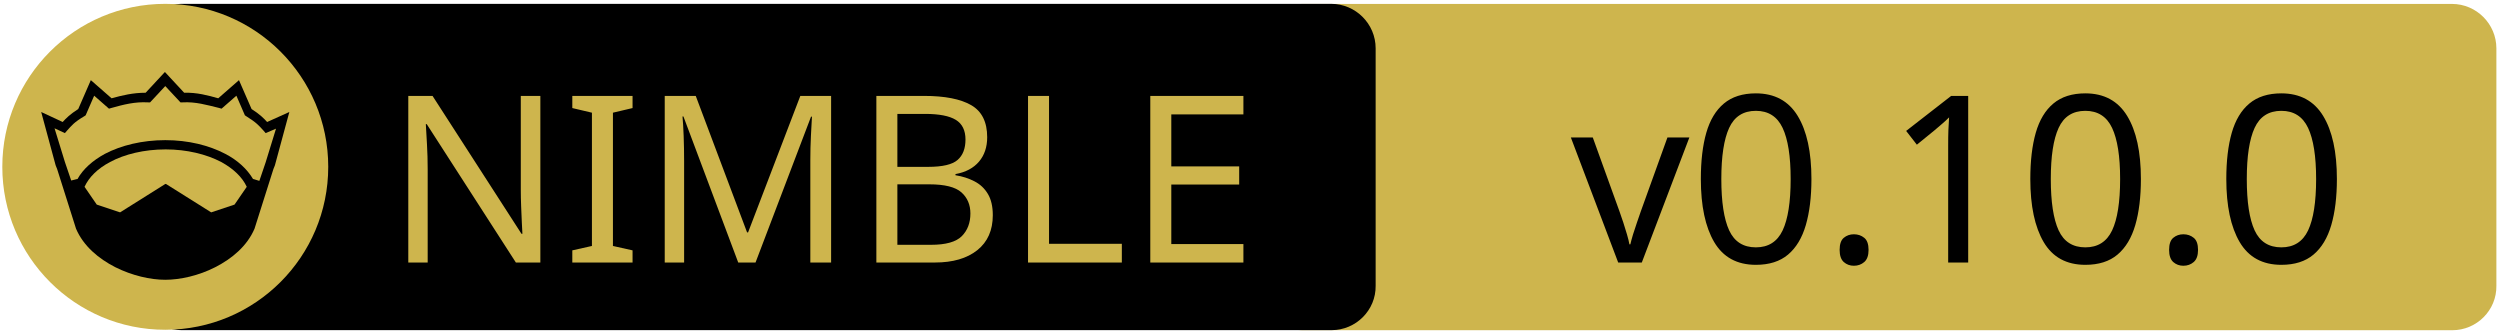
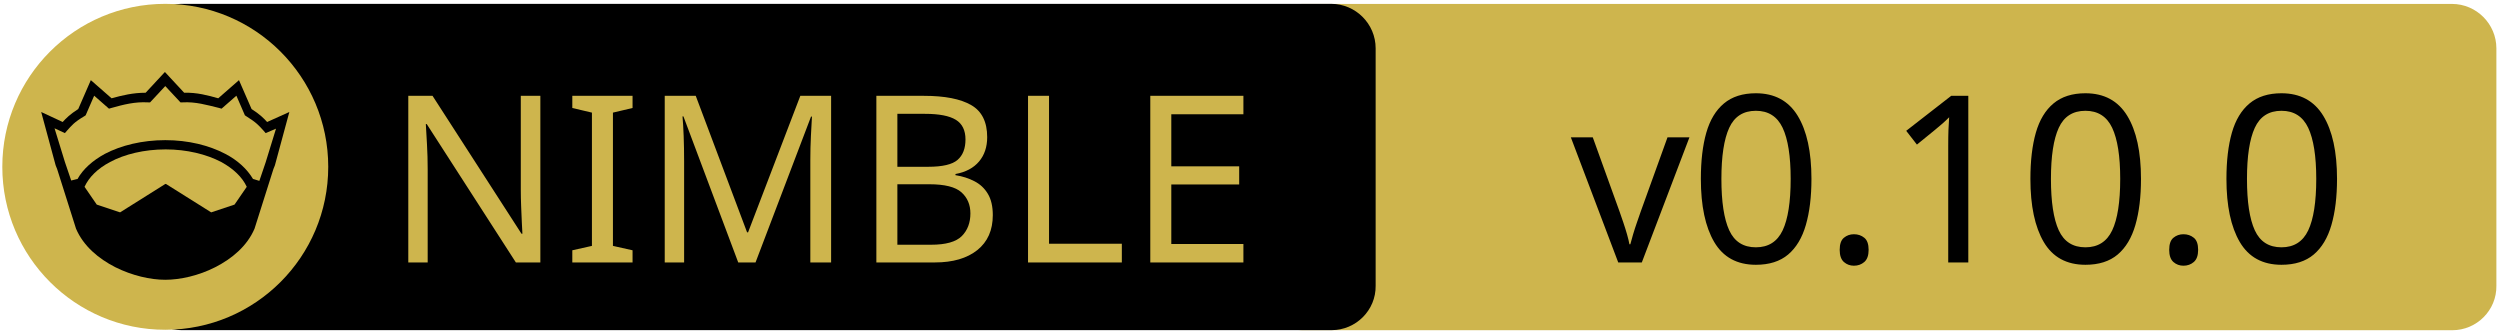
<svg xmlns="http://www.w3.org/2000/svg" xmlns:xlink="http://www.w3.org/1999/xlink" width="675" height="90" xml:space="preserve" version="1.1">
  <a xlink:href="https://github.com/samdze/playdate-nim">
    <g>
      <path fill="#CEB54D" id="svg_15" d="m662.123,89.159l-310.5,0c-6.6,0 -12,-5.4 -12,-12l0,-64.1c0,-6.6 5.4,-12 12,-12l310.4,0c6.6,0 12,5.4 12,12l0,64.1c0.1,6.6 -5.3,12 -11.9,12z" />
      <path id="svg_1" d="m359.524,89.139l-310.5,0c-6.6,0 -12,-5.4 -12,-12l0,-64.1c0,-6.6 5.4,-12 12,-12l310.4,0c6.6,0 12,5.4 12,12l0,64.1c0.1,6.6 -5.3,12 -11.9,12z" />
      <rect id="svg_2" fill="none" height="45.9" width="315.3" class="st0" y="24.539" x="60.224" />
      <circle id="svg_4" fill="#CEB54D" r="44" cy="45.039" cx="44.624" class="st1" />
      <g id="XMLID_4_">
        <path id="svg_5" d="m78.124,30.239l-3.9,14.4l-0.4,1l-5.1,16.1c0,0 0,0 0,0c-2,4.7 -6.1,8.1 -10.6,10.4c-4.5,2.3 -9.5,3.4 -13.5,3.4c-4,0 -8.9,-1.1 -13.5,-3.4c-4.5,-2.3 -8.6,-5.7 -10.6,-10.4c0,0 0,0 0,0l-5.1,-16.1l-0.4,-1l-3.9,-14.4l5.8,2.7c0.9,-1 2,-2.1 4.2,-3.5l3.4,-7.8l5.6,4.9c2.9,-0.8 5.8,-1.5 9.2,-1.5l5.2,-5.6l5.2,5.6c3.4,-0.1 6.4,0.7 9.2,1.5l5.6,-4.9l3.4,7.8c2.2,1.4 3.3,2.5 4.2,3.5l6,-2.7z" />
        <g id="XMLID_6_">
          <g id="svg_6">
            <path id="svg_7" fill="#CEB54D" d="m66.624,50.439l-3.3,4.8l-6.3,2.1l-12.1,-7.6c-0.1,-0.1 -0.3,-0.1 -0.4,0l-12.1,7.6l-6.3,-2.1l-3.3,-4.8c1.2,-2.6 3.5,-4.9 6.9,-6.7c3.9,-2.1 9.2,-3.4 15,-3.4c5.7,0 11,1.3 15,3.4c3.3,1.8 5.7,4.1 6.9,6.7z" class="st1" />
          </g>
          <g id="svg_8" />
        </g>
        <g id="XMLID_5_">
          <g id="svg_9">
            <path id="svg_10" fill="#CEB54D" d="m74.524,34.739l-2.8,9.1l-1.7,5l-1.6,-0.5c0,0 -0.1,0 -0.1,0c-1.6,-2.7 -4.2,-5.1 -7.5,-6.8c-4.4,-2.3 -10,-3.7 -16.2,-3.7c-6.2,0 -11.9,1.4 -16.3,3.7c-3.3,1.8 -5.9,4.1 -7.4,6.8c0,0 -0.1,0 -0.1,0l-1.6,0.4l-1.7,-5l-2.8,-9.1l2.8,1.3l0.6,-0.7c1.2,-1.3 1.8,-2.2 4.7,-3.9l0.3,-0.2l2.3,-5.3l4,3.5l0.7,-0.2c3.2,-0.9 6.3,-1.7 9.8,-1.5l0.6,0l4.1,-4.4l4.1,4.4l0.6,0c3.5,-0.2 6.5,0.7 9.8,1.5l0.7,0.2l4,-3.5l2.3,5.3l0.3,0.2c2.9,1.8 3.5,2.6 4.7,3.9l0.6,0.7l2.8,-1.2z" class="st1" />
          </g>
          <g id="svg_11" />
        </g>
      </g>
-       <text x="-442" y="-350" id="svg_16" font-size="63px" font-family="'PT Sans Caption'" fill="#CEB54D" class="st1 st2 st3" transform="matrix(1 0 0 1 546.13 420.879)">NIMBLE</text>
-       <text x="-122.0" y="-350" id="svg_17" font-size="63px" font-family="'PT Sans Caption'" fill="#000000" class="st1 st2 st3" transform="matrix(1 0 0 1 546.13 420.879)">v0.10.0</text>
+       <text x="-442" y="-350.021" id="svg_16" font-size="63px" font-family="'PT Sans Caption'" fill="#CEB54D" class="st1 st2 st3" transform="matrix(1 0 0 1 546.13 420.879)">NIMBLE</text>
+       <text x="-122.0" y="-350.012" id="svg_17" font-size="63.012px" font-family="'PT Sans Caption'" fill="#000000" class="st1 st2 st3" transform="matrix(1 0 0 1 546.13 420.879)">v0.10.0</text>
    </g>
  </a>
</svg>
